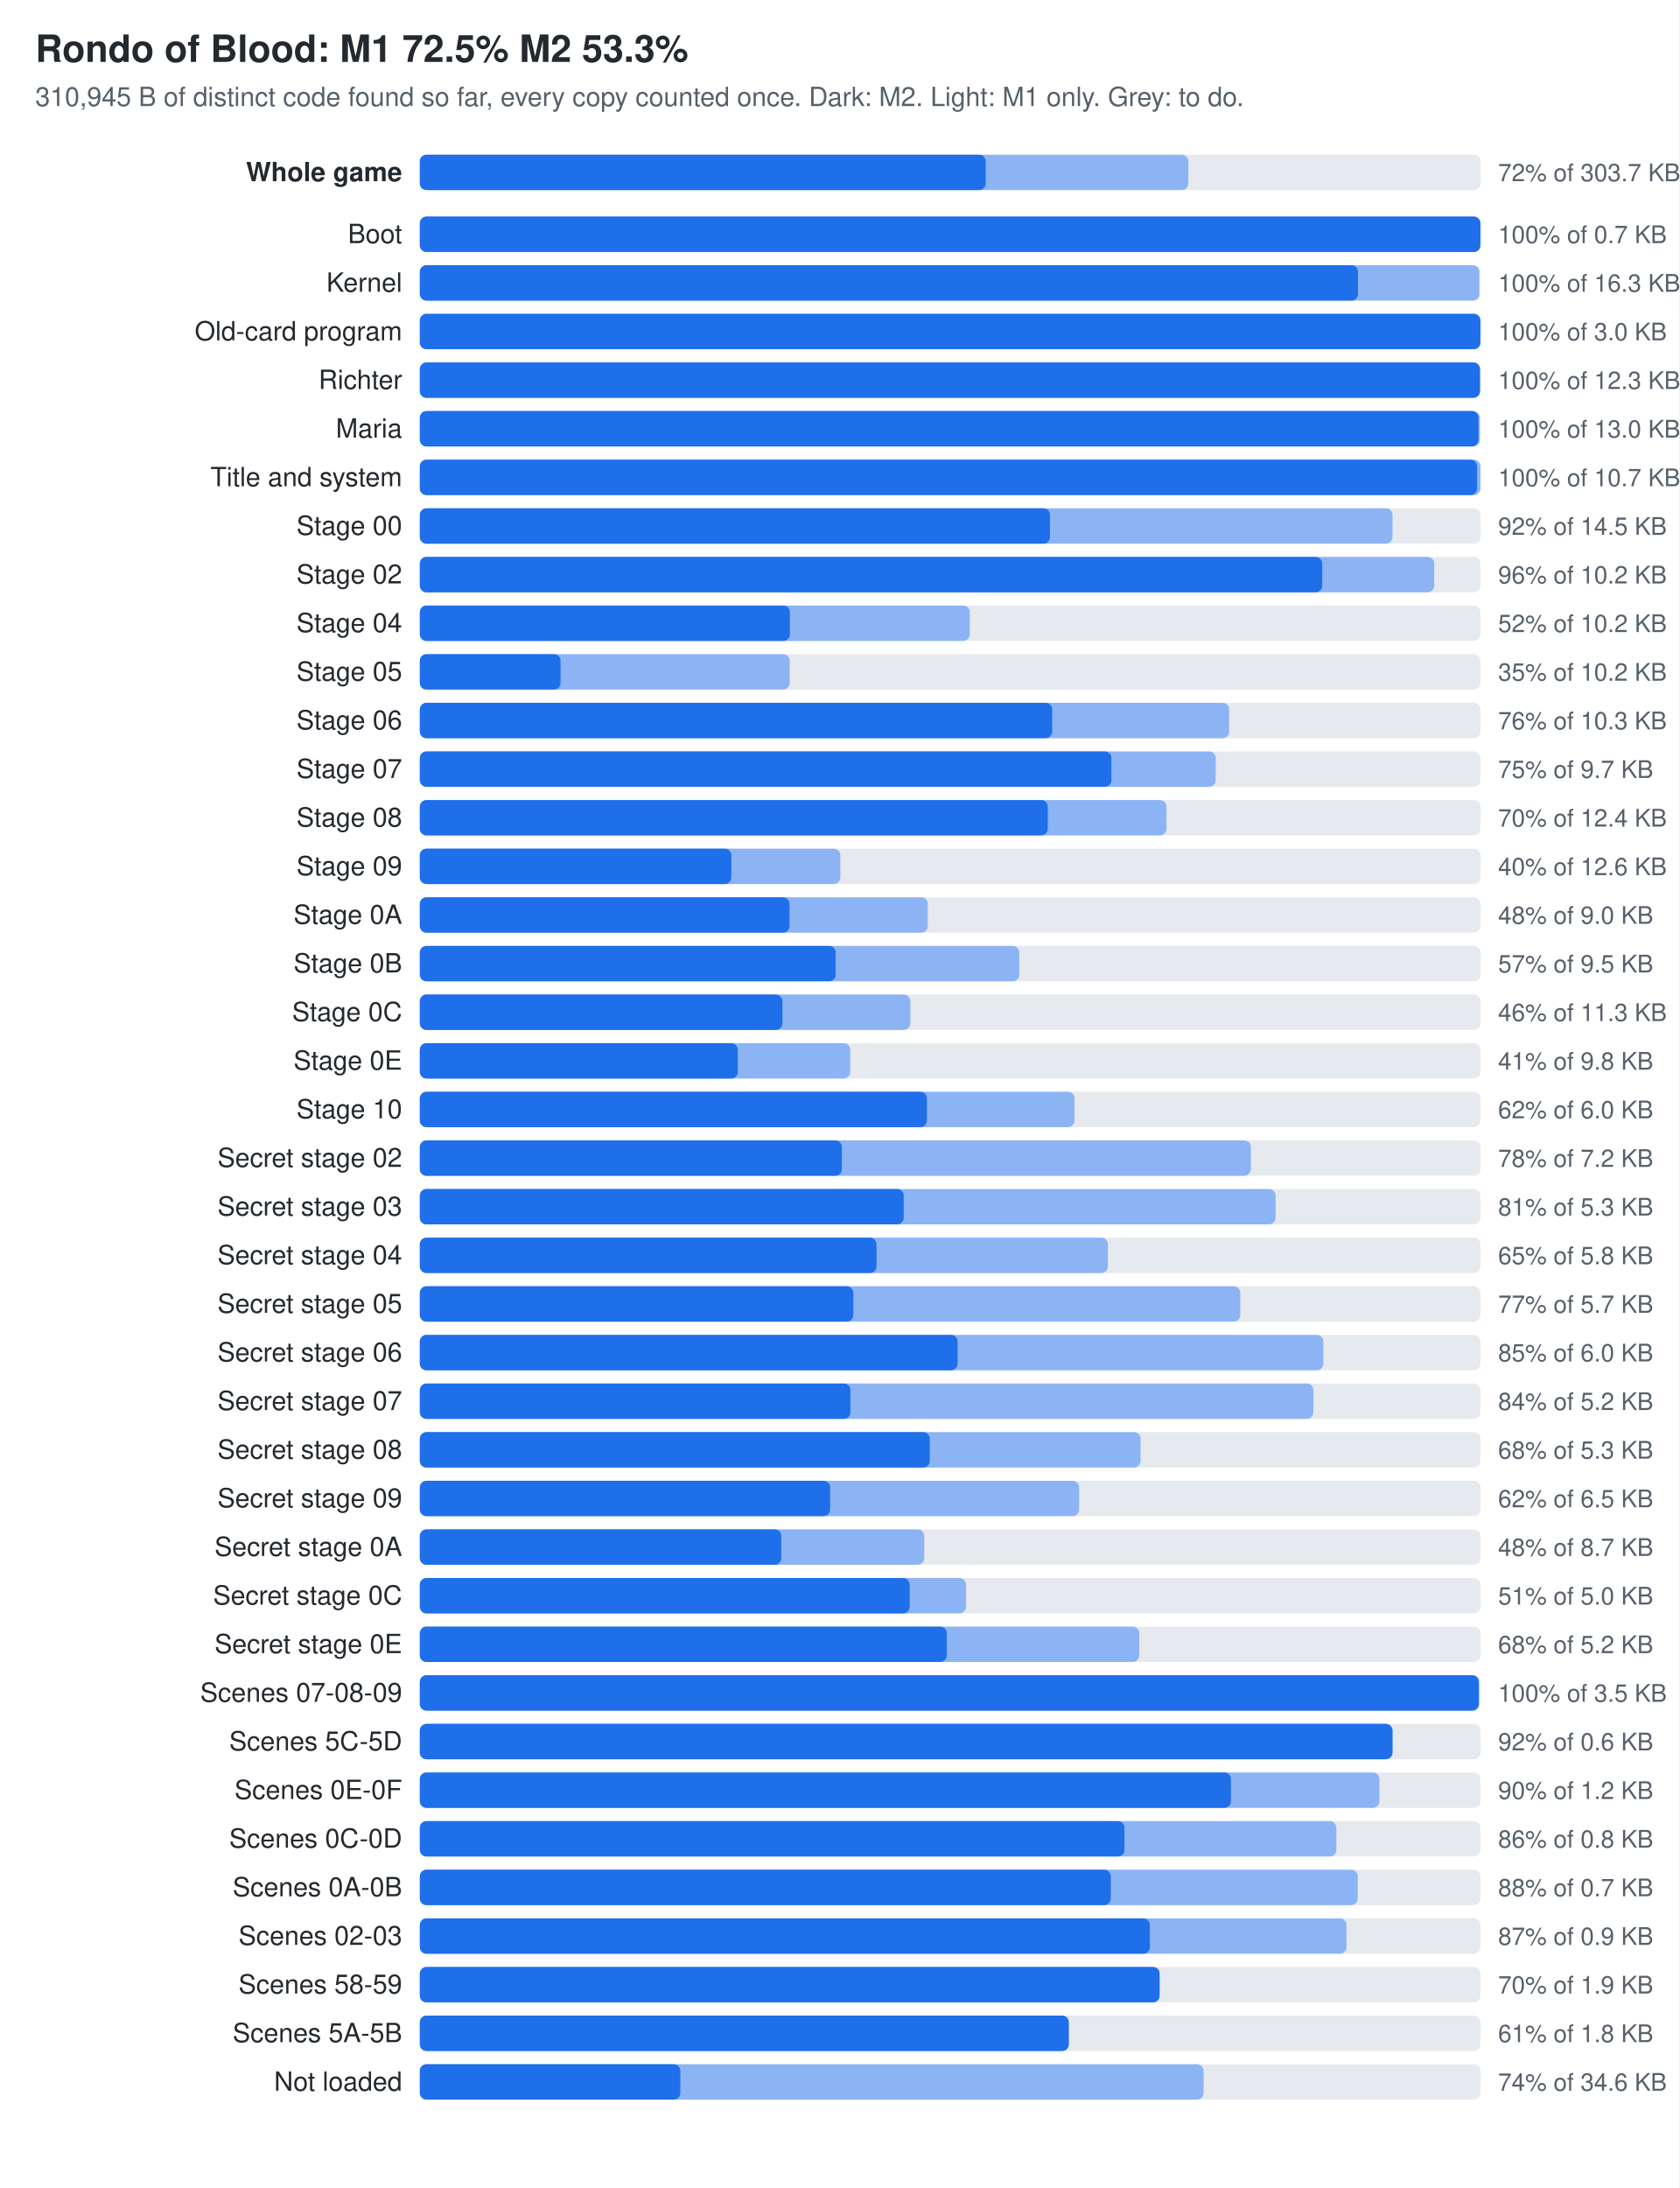
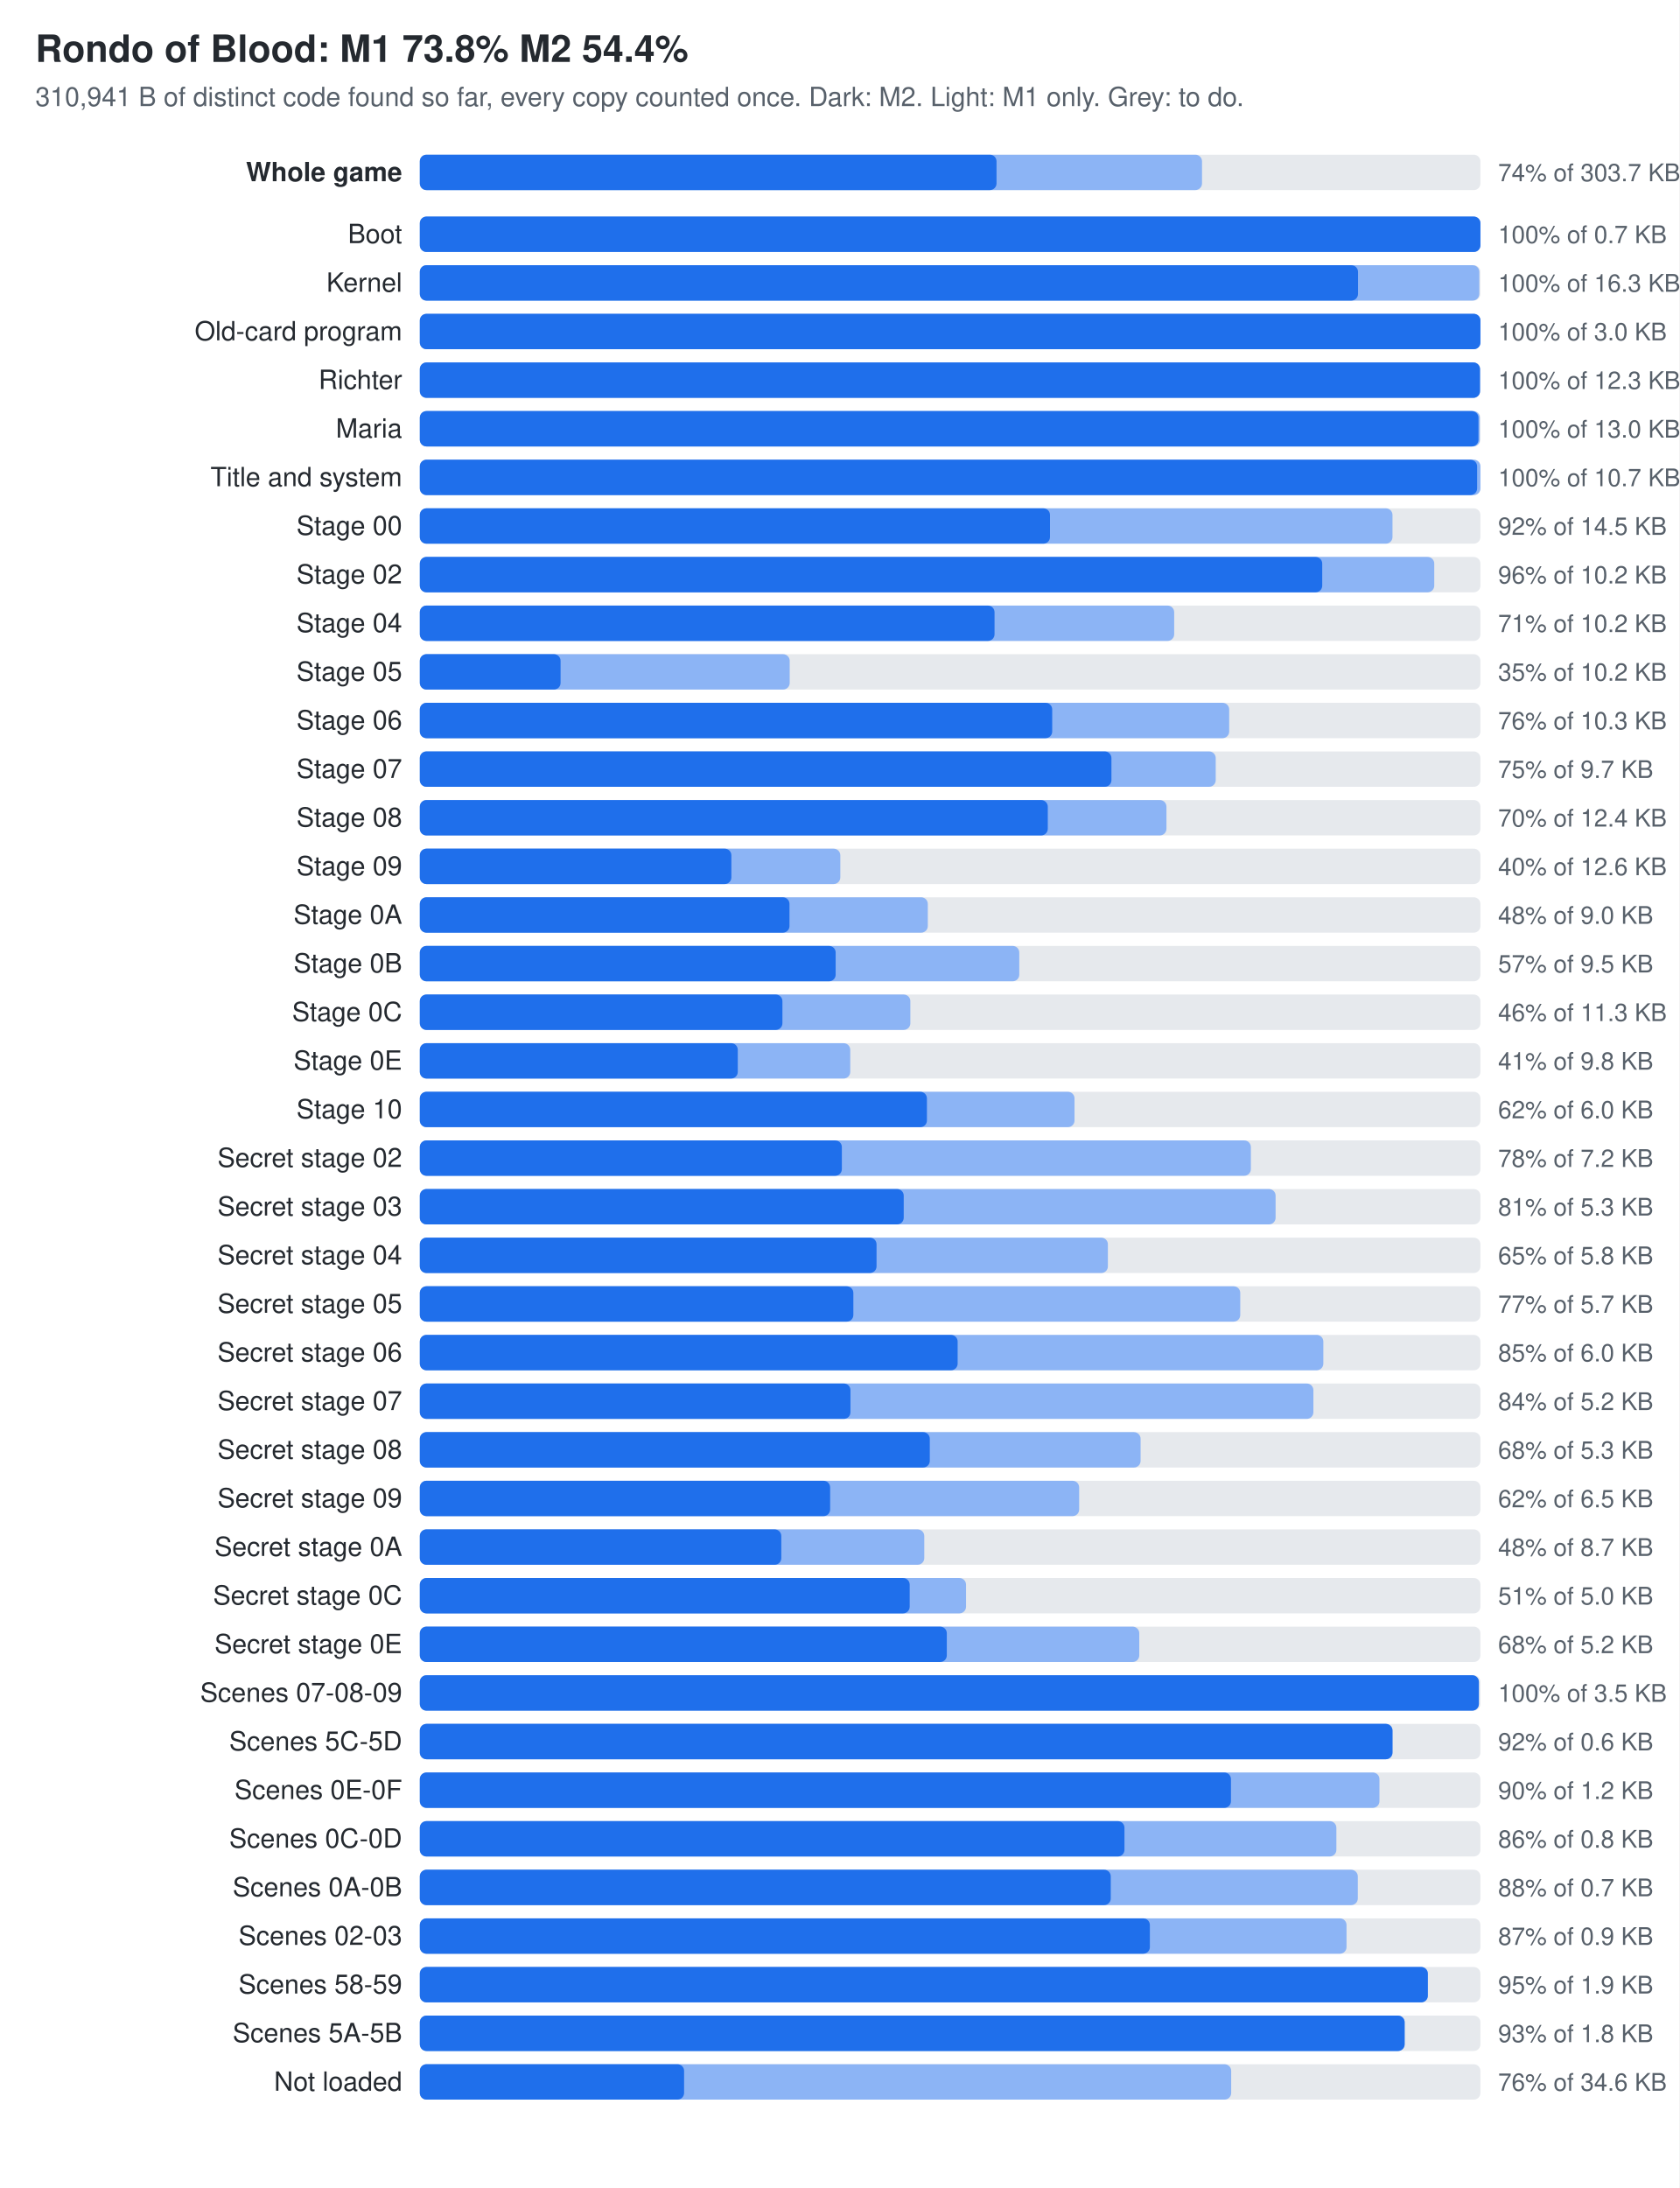
<svg xmlns="http://www.w3.org/2000/svg" width="760" height="990" viewBox="0 0 760 990" font-family="-apple-system,Segoe UI,Helvetica,Arial,sans-serif">
  <rect width="760" height="990" fill="#ffffff" />
-   <text x="16" y="28" font-size="17" font-weight="600" fill="#24292f">Rondo of Blood: M1 72.5%  M2 53.3%</text>
-   <text x="16" y="48" font-size="12" fill="#57606a">310,945 B of distinct code found so far, every copy counted once. Dark: M2. Light: M1 only. Grey: to do.</text>
+   <text x="16" y="28" font-size="17" font-weight="600" fill="#24292f">Rondo of Blood: M1 73.8%  M2 54.4%</text>
+   <text x="16" y="48" font-size="12" fill="#57606a">310,941 B of distinct code found so far, every copy counted once. Dark: M2. Light: M1 only. Grey: to do.</text>
  <text x="182" y="82" font-size="12" text-anchor="end" fill="#24292f" font-weight="600">Whole game</text>
  <rect x="190" y="70" width="480" height="16" rx="3" fill="#e6e9ed" />
-   <rect x="190" y="70" width="347.8" height="16" rx="3" fill="#8cb4f5" />
-   <rect x="190" y="70" width="256.1" height="16" rx="3" fill="#1f6feb" />
-   <text x="678" y="82" font-size="11" fill="#57606a">72% of 303.7 KB</text>
+   <rect x="190" y="70" width="354.0" height="16" rx="3" fill="#8cb4f5" />
+   <rect x="190" y="70" width="261.0" height="16" rx="3" fill="#1f6feb" />
+   <text x="678" y="82" font-size="11" fill="#57606a">74% of 303.7 KB</text>
  <text x="182" y="110" font-size="12" text-anchor="end" fill="#24292f">Boot</text>
  <rect x="190" y="98" width="480" height="16" rx="3" fill="#e6e9ed" />
  <rect x="190" y="98" width="480.0" height="16" rx="3" fill="#8cb4f5" />
  <rect x="190" y="98" width="480.0" height="16" rx="3" fill="#1f6feb" />
  <text x="678" y="110" font-size="11" fill="#57606a">100% of 0.7 KB</text>
  <text x="182" y="132" font-size="12" text-anchor="end" fill="#24292f">Kernel</text>
  <rect x="190" y="120" width="480" height="16" rx="3" fill="#e6e9ed" />
  <rect x="190" y="120" width="479.5" height="16" rx="3" fill="#8cb4f5" />
  <rect x="190" y="120" width="424.6" height="16" rx="3" fill="#1f6feb" />
  <text x="678" y="132" font-size="11" fill="#57606a">100% of 16.3 KB</text>
  <text x="182" y="154" font-size="12" text-anchor="end" fill="#24292f">Old-card program</text>
  <rect x="190" y="142" width="480" height="16" rx="3" fill="#e6e9ed" />
  <rect x="190" y="142" width="480.0" height="16" rx="3" fill="#8cb4f5" />
  <rect x="190" y="142" width="480.0" height="16" rx="3" fill="#1f6feb" />
  <text x="678" y="154" font-size="11" fill="#57606a">100% of 3.0 KB</text>
  <text x="182" y="176" font-size="12" text-anchor="end" fill="#24292f">Richter</text>
  <rect x="190" y="164" width="480" height="16" rx="3" fill="#e6e9ed" />
  <rect x="190" y="164" width="479.8" height="16" rx="3" fill="#8cb4f5" />
  <rect x="190" y="164" width="479.8" height="16" rx="3" fill="#1f6feb" />
  <text x="678" y="176" font-size="11" fill="#57606a">100% of 12.3 KB</text>
  <text x="182" y="198" font-size="12" text-anchor="end" fill="#24292f">Maria</text>
  <rect x="190" y="186" width="480" height="16" rx="3" fill="#e6e9ed" />
  <rect x="190" y="186" width="479.7" height="16" rx="3" fill="#8cb4f5" />
  <rect x="190" y="186" width="479.1" height="16" rx="3" fill="#1f6feb" />
  <text x="678" y="198" font-size="11" fill="#57606a">100% of 13.0 KB</text>
  <text x="182" y="220" font-size="12" text-anchor="end" fill="#24292f">Title and system</text>
  <rect x="190" y="208" width="480" height="16" rx="3" fill="#e6e9ed" />
  <rect x="190" y="208" width="480.0" height="16" rx="3" fill="#8cb4f5" />
  <rect x="190" y="208" width="478.5" height="16" rx="3" fill="#1f6feb" />
  <text x="678" y="220" font-size="11" fill="#57606a">100% of 10.7 KB</text>
  <text x="182" y="242" font-size="12" text-anchor="end" fill="#24292f">Stage 00</text>
  <rect x="190" y="230" width="480" height="16" rx="3" fill="#e6e9ed" />
  <rect x="190" y="230" width="440.2" height="16" rx="3" fill="#8cb4f5" />
  <rect x="190" y="230" width="285.2" height="16" rx="3" fill="#1f6feb" />
  <text x="678" y="242" font-size="11" fill="#57606a">92% of 14.5 KB</text>
  <text x="182" y="264" font-size="12" text-anchor="end" fill="#24292f">Stage 02</text>
  <rect x="190" y="252" width="480" height="16" rx="3" fill="#e6e9ed" />
  <rect x="190" y="252" width="459.1" height="16" rx="3" fill="#8cb4f5" />
  <rect x="190" y="252" width="408.4" height="16" rx="3" fill="#1f6feb" />
  <text x="678" y="264" font-size="11" fill="#57606a">96% of 10.2 KB</text>
  <text x="182" y="286" font-size="12" text-anchor="end" fill="#24292f">Stage 04</text>
  <rect x="190" y="274" width="480" height="16" rx="3" fill="#e6e9ed" />
-   <rect x="190" y="274" width="248.9" height="16" rx="3" fill="#8cb4f5" />
-   <rect x="190" y="274" width="167.5" height="16" rx="3" fill="#1f6feb" />
-   <text x="678" y="286" font-size="11" fill="#57606a">52% of 10.2 KB</text>
+   <rect x="190" y="274" width="341.4" height="16" rx="3" fill="#8cb4f5" />
+   <rect x="190" y="274" width="260.1" height="16" rx="3" fill="#1f6feb" />
+   <text x="678" y="286" font-size="11" fill="#57606a">71% of 10.2 KB</text>
  <text x="182" y="308" font-size="12" text-anchor="end" fill="#24292f">Stage 05</text>
  <rect x="190" y="296" width="480" height="16" rx="3" fill="#e6e9ed" />
  <rect x="190" y="296" width="167.4" height="16" rx="3" fill="#8cb4f5" />
  <rect x="190" y="296" width="63.7" height="16" rx="3" fill="#1f6feb" />
  <text x="678" y="308" font-size="11" fill="#57606a">35% of 10.2 KB</text>
  <text x="182" y="330" font-size="12" text-anchor="end" fill="#24292f">Stage 06</text>
  <rect x="190" y="318" width="480" height="16" rx="3" fill="#e6e9ed" />
  <rect x="190" y="318" width="366.3" height="16" rx="3" fill="#8cb4f5" />
  <rect x="190" y="318" width="286.2" height="16" rx="3" fill="#1f6feb" />
  <text x="678" y="330" font-size="11" fill="#57606a">76% of 10.3 KB</text>
  <text x="182" y="352" font-size="12" text-anchor="end" fill="#24292f">Stage 07</text>
  <rect x="190" y="340" width="480" height="16" rx="3" fill="#e6e9ed" />
  <rect x="190" y="340" width="360.2" height="16" rx="3" fill="#8cb4f5" />
  <rect x="190" y="340" width="313.0" height="16" rx="3" fill="#1f6feb" />
  <text x="678" y="352" font-size="11" fill="#57606a">75% of 9.7 KB</text>
  <text x="182" y="374" font-size="12" text-anchor="end" fill="#24292f">Stage 08</text>
  <rect x="190" y="362" width="480" height="16" rx="3" fill="#e6e9ed" />
  <rect x="190" y="362" width="337.9" height="16" rx="3" fill="#8cb4f5" />
  <rect x="190" y="362" width="284.2" height="16" rx="3" fill="#1f6feb" />
  <text x="678" y="374" font-size="11" fill="#57606a">70% of 12.4 KB</text>
  <text x="182" y="396" font-size="12" text-anchor="end" fill="#24292f">Stage 09</text>
  <rect x="190" y="384" width="480" height="16" rx="3" fill="#e6e9ed" />
  <rect x="190" y="384" width="190.3" height="16" rx="3" fill="#8cb4f5" />
  <rect x="190" y="384" width="141.0" height="16" rx="3" fill="#1f6feb" />
  <text x="678" y="396" font-size="11" fill="#57606a">40% of 12.6 KB</text>
  <text x="182" y="418" font-size="12" text-anchor="end" fill="#24292f">Stage 0A</text>
  <rect x="190" y="406" width="480" height="16" rx="3" fill="#e6e9ed" />
  <rect x="190" y="406" width="229.9" height="16" rx="3" fill="#8cb4f5" />
  <rect x="190" y="406" width="167.3" height="16" rx="3" fill="#1f6feb" />
  <text x="678" y="418" font-size="11" fill="#57606a">48% of 9.0 KB</text>
  <text x="182" y="440" font-size="12" text-anchor="end" fill="#24292f">Stage 0B</text>
  <rect x="190" y="428" width="480" height="16" rx="3" fill="#e6e9ed" />
  <rect x="190" y="428" width="271.3" height="16" rx="3" fill="#8cb4f5" />
  <rect x="190" y="428" width="188.2" height="16" rx="3" fill="#1f6feb" />
  <text x="678" y="440" font-size="11" fill="#57606a">57% of 9.5 KB</text>
  <text x="182" y="462" font-size="12" text-anchor="end" fill="#24292f">Stage 0C</text>
  <rect x="190" y="450" width="480" height="16" rx="3" fill="#e6e9ed" />
  <rect x="190" y="450" width="222.0" height="16" rx="3" fill="#8cb4f5" />
  <rect x="190" y="450" width="164.1" height="16" rx="3" fill="#1f6feb" />
  <text x="678" y="462" font-size="11" fill="#57606a">46% of 11.3 KB</text>
  <text x="182" y="484" font-size="12" text-anchor="end" fill="#24292f">Stage 0E</text>
  <rect x="190" y="472" width="480" height="16" rx="3" fill="#e6e9ed" />
  <rect x="190" y="472" width="194.8" height="16" rx="3" fill="#8cb4f5" />
  <rect x="190" y="472" width="143.9" height="16" rx="3" fill="#1f6feb" />
  <text x="678" y="484" font-size="11" fill="#57606a">41% of 9.8 KB</text>
  <text x="182" y="506" font-size="12" text-anchor="end" fill="#24292f">Stage 10</text>
  <rect x="190" y="494" width="480" height="16" rx="3" fill="#e6e9ed" />
  <rect x="190" y="494" width="296.3" height="16" rx="3" fill="#8cb4f5" />
  <rect x="190" y="494" width="229.5" height="16" rx="3" fill="#1f6feb" />
  <text x="678" y="506" font-size="11" fill="#57606a">62% of 6.0 KB</text>
  <text x="182" y="528" font-size="12" text-anchor="end" fill="#24292f">Secret stage 02</text>
  <rect x="190" y="516" width="480" height="16" rx="3" fill="#e6e9ed" />
  <rect x="190" y="516" width="376.1" height="16" rx="3" fill="#8cb4f5" />
  <rect x="190" y="516" width="191.0" height="16" rx="3" fill="#1f6feb" />
  <text x="678" y="528" font-size="11" fill="#57606a">78% of 7.2 KB</text>
  <text x="182" y="550" font-size="12" text-anchor="end" fill="#24292f">Secret stage 03</text>
  <rect x="190" y="538" width="480" height="16" rx="3" fill="#e6e9ed" />
  <rect x="190" y="538" width="387.3" height="16" rx="3" fill="#8cb4f5" />
  <rect x="190" y="538" width="219.0" height="16" rx="3" fill="#1f6feb" />
  <text x="678" y="550" font-size="11" fill="#57606a">81% of 5.3 KB</text>
  <text x="182" y="572" font-size="12" text-anchor="end" fill="#24292f">Secret stage 04</text>
  <rect x="190" y="560" width="480" height="16" rx="3" fill="#e6e9ed" />
  <rect x="190" y="560" width="311.4" height="16" rx="3" fill="#8cb4f5" />
  <rect x="190" y="560" width="206.7" height="16" rx="3" fill="#1f6feb" />
  <text x="678" y="572" font-size="11" fill="#57606a">65% of 5.8 KB</text>
  <text x="182" y="594" font-size="12" text-anchor="end" fill="#24292f">Secret stage 05</text>
  <rect x="190" y="582" width="480" height="16" rx="3" fill="#e6e9ed" />
  <rect x="190" y="582" width="371.3" height="16" rx="3" fill="#8cb4f5" />
  <rect x="190" y="582" width="196.2" height="16" rx="3" fill="#1f6feb" />
  <text x="678" y="594" font-size="11" fill="#57606a">77% of 5.7 KB</text>
  <text x="182" y="616" font-size="12" text-anchor="end" fill="#24292f">Secret stage 06</text>
  <rect x="190" y="604" width="480" height="16" rx="3" fill="#e6e9ed" />
  <rect x="190" y="604" width="408.9" height="16" rx="3" fill="#8cb4f5" />
  <rect x="190" y="604" width="243.4" height="16" rx="3" fill="#1f6feb" />
  <text x="678" y="616" font-size="11" fill="#57606a">85% of 6.0 KB</text>
  <text x="182" y="638" font-size="12" text-anchor="end" fill="#24292f">Secret stage 07</text>
  <rect x="190" y="626" width="480" height="16" rx="3" fill="#e6e9ed" />
  <rect x="190" y="626" width="404.4" height="16" rx="3" fill="#8cb4f5" />
  <rect x="190" y="626" width="194.9" height="16" rx="3" fill="#1f6feb" />
  <text x="678" y="638" font-size="11" fill="#57606a">84% of 5.2 KB</text>
  <text x="182" y="660" font-size="12" text-anchor="end" fill="#24292f">Secret stage 08</text>
  <rect x="190" y="648" width="480" height="16" rx="3" fill="#e6e9ed" />
  <rect x="190" y="648" width="326.2" height="16" rx="3" fill="#8cb4f5" />
  <rect x="190" y="648" width="230.8" height="16" rx="3" fill="#1f6feb" />
  <text x="678" y="660" font-size="11" fill="#57606a">68% of 5.3 KB</text>
  <text x="182" y="682" font-size="12" text-anchor="end" fill="#24292f">Secret stage 09</text>
  <rect x="190" y="670" width="480" height="16" rx="3" fill="#e6e9ed" />
  <rect x="190" y="670" width="298.4" height="16" rx="3" fill="#8cb4f5" />
  <rect x="190" y="670" width="185.7" height="16" rx="3" fill="#1f6feb" />
  <text x="678" y="682" font-size="11" fill="#57606a">62% of 6.5 KB</text>
  <text x="182" y="704" font-size="12" text-anchor="end" fill="#24292f">Secret stage 0A</text>
  <rect x="190" y="692" width="480" height="16" rx="3" fill="#e6e9ed" />
  <rect x="190" y="692" width="228.3" height="16" rx="3" fill="#8cb4f5" />
  <rect x="190" y="692" width="163.6" height="16" rx="3" fill="#1f6feb" />
  <text x="678" y="704" font-size="11" fill="#57606a">48% of 8.7 KB</text>
  <text x="182" y="726" font-size="12" text-anchor="end" fill="#24292f">Secret stage 0C</text>
  <rect x="190" y="714" width="480" height="16" rx="3" fill="#e6e9ed" />
  <rect x="190" y="714" width="247.2" height="16" rx="3" fill="#8cb4f5" />
  <rect x="190" y="714" width="221.7" height="16" rx="3" fill="#1f6feb" />
  <text x="678" y="726" font-size="11" fill="#57606a">51% of 5.0 KB</text>
  <text x="182" y="748" font-size="12" text-anchor="end" fill="#24292f">Secret stage 0E</text>
  <rect x="190" y="736" width="480" height="16" rx="3" fill="#e6e9ed" />
  <rect x="190" y="736" width="325.6" height="16" rx="3" fill="#8cb4f5" />
  <rect x="190" y="736" width="238.5" height="16" rx="3" fill="#1f6feb" />
  <text x="678" y="748" font-size="11" fill="#57606a">68% of 5.2 KB</text>
  <text x="182" y="770" font-size="12" text-anchor="end" fill="#24292f">Scenes 07-08-09</text>
  <rect x="190" y="758" width="480" height="16" rx="3" fill="#e6e9ed" />
  <rect x="190" y="758" width="479.3" height="16" rx="3" fill="#8cb4f5" />
  <rect x="190" y="758" width="479.3" height="16" rx="3" fill="#1f6feb" />
  <text x="678" y="770" font-size="11" fill="#57606a">100% of 3.5 KB</text>
  <text x="182" y="792" font-size="12" text-anchor="end" fill="#24292f">Scenes 5C-5D</text>
  <rect x="190" y="780" width="480" height="16" rx="3" fill="#e6e9ed" />
  <rect x="190" y="780" width="440.2" height="16" rx="3" fill="#8cb4f5" />
  <rect x="190" y="780" width="440.2" height="16" rx="3" fill="#1f6feb" />
  <text x="678" y="792" font-size="11" fill="#57606a">92% of 0.6 KB</text>
  <text x="182" y="814" font-size="12" text-anchor="end" fill="#24292f">Scenes 0E-0F</text>
  <rect x="190" y="802" width="480" height="16" rx="3" fill="#e6e9ed" />
  <rect x="190" y="802" width="434.3" height="16" rx="3" fill="#8cb4f5" />
  <rect x="190" y="802" width="367.1" height="16" rx="3" fill="#1f6feb" />
  <text x="678" y="814" font-size="11" fill="#57606a">90% of 1.2 KB</text>
  <text x="182" y="836" font-size="12" text-anchor="end" fill="#24292f">Scenes 0C-0D</text>
  <rect x="190" y="824" width="480" height="16" rx="3" fill="#e6e9ed" />
  <rect x="190" y="824" width="414.8" height="16" rx="3" fill="#8cb4f5" />
  <rect x="190" y="824" width="318.9" height="16" rx="3" fill="#1f6feb" />
  <text x="678" y="836" font-size="11" fill="#57606a">86% of 0.8 KB</text>
  <text x="182" y="858" font-size="12" text-anchor="end" fill="#24292f">Scenes 0A-0B</text>
  <rect x="190" y="846" width="480" height="16" rx="3" fill="#e6e9ed" />
  <rect x="190" y="846" width="424.5" height="16" rx="3" fill="#8cb4f5" />
  <rect x="190" y="846" width="312.7" height="16" rx="3" fill="#1f6feb" />
  <text x="678" y="858" font-size="11" fill="#57606a">88% of 0.7 KB</text>
  <text x="182" y="880" font-size="12" text-anchor="end" fill="#24292f">Scenes 02-03</text>
  <rect x="190" y="868" width="480" height="16" rx="3" fill="#e6e9ed" />
  <rect x="190" y="868" width="419.4" height="16" rx="3" fill="#8cb4f5" />
  <rect x="190" y="868" width="330.4" height="16" rx="3" fill="#1f6feb" />
  <text x="678" y="880" font-size="11" fill="#57606a">87% of 0.9 KB</text>
  <text x="182" y="902" font-size="12" text-anchor="end" fill="#24292f">Scenes 58-59</text>
  <rect x="190" y="890" width="480" height="16" rx="3" fill="#e6e9ed" />
-   <rect x="190" y="890" width="334.8" height="16" rx="3" fill="#8cb4f5" />
-   <rect x="190" y="890" width="334.8" height="16" rx="3" fill="#1f6feb" />
-   <text x="678" y="902" font-size="11" fill="#57606a">70% of 1.9 KB</text>
+   <rect x="190" y="890" width="456.2" height="16" rx="3" fill="#8cb4f5" />
+   <rect x="190" y="890" width="456.2" height="16" rx="3" fill="#1f6feb" />
+   <text x="678" y="902" font-size="11" fill="#57606a">95% of 1.9 KB</text>
  <text x="182" y="924" font-size="12" text-anchor="end" fill="#24292f">Scenes 5A-5B</text>
  <rect x="190" y="912" width="480" height="16" rx="3" fill="#e6e9ed" />
-   <rect x="190" y="912" width="293.7" height="16" rx="3" fill="#8cb4f5" />
-   <rect x="190" y="912" width="293.7" height="16" rx="3" fill="#1f6feb" />
-   <text x="678" y="924" font-size="11" fill="#57606a">61% of 1.8 KB</text>
+   <rect x="190" y="912" width="445.7" height="16" rx="3" fill="#8cb4f5" />
+   <rect x="190" y="912" width="445.7" height="16" rx="3" fill="#1f6feb" />
+   <text x="678" y="924" font-size="11" fill="#57606a">93% of 1.8 KB</text>
  <text x="182" y="946" font-size="12" text-anchor="end" fill="#24292f">Not loaded</text>
  <rect x="190" y="934" width="480" height="16" rx="3" fill="#e6e9ed" />
-   <rect x="190" y="934" width="354.7" height="16" rx="3" fill="#8cb4f5" />
-   <rect x="190" y="934" width="117.9" height="16" rx="3" fill="#1f6feb" />
-   <text x="678" y="946" font-size="11" fill="#57606a">74% of 34.6 KB</text>
+   <rect x="190" y="934" width="367.2" height="16" rx="3" fill="#8cb4f5" />
+   <rect x="190" y="934" width="119.6" height="16" rx="3" fill="#1f6feb" />
+   <text x="678" y="946" font-size="11" fill="#57606a">76% of 34.6 KB</text>
</svg>
